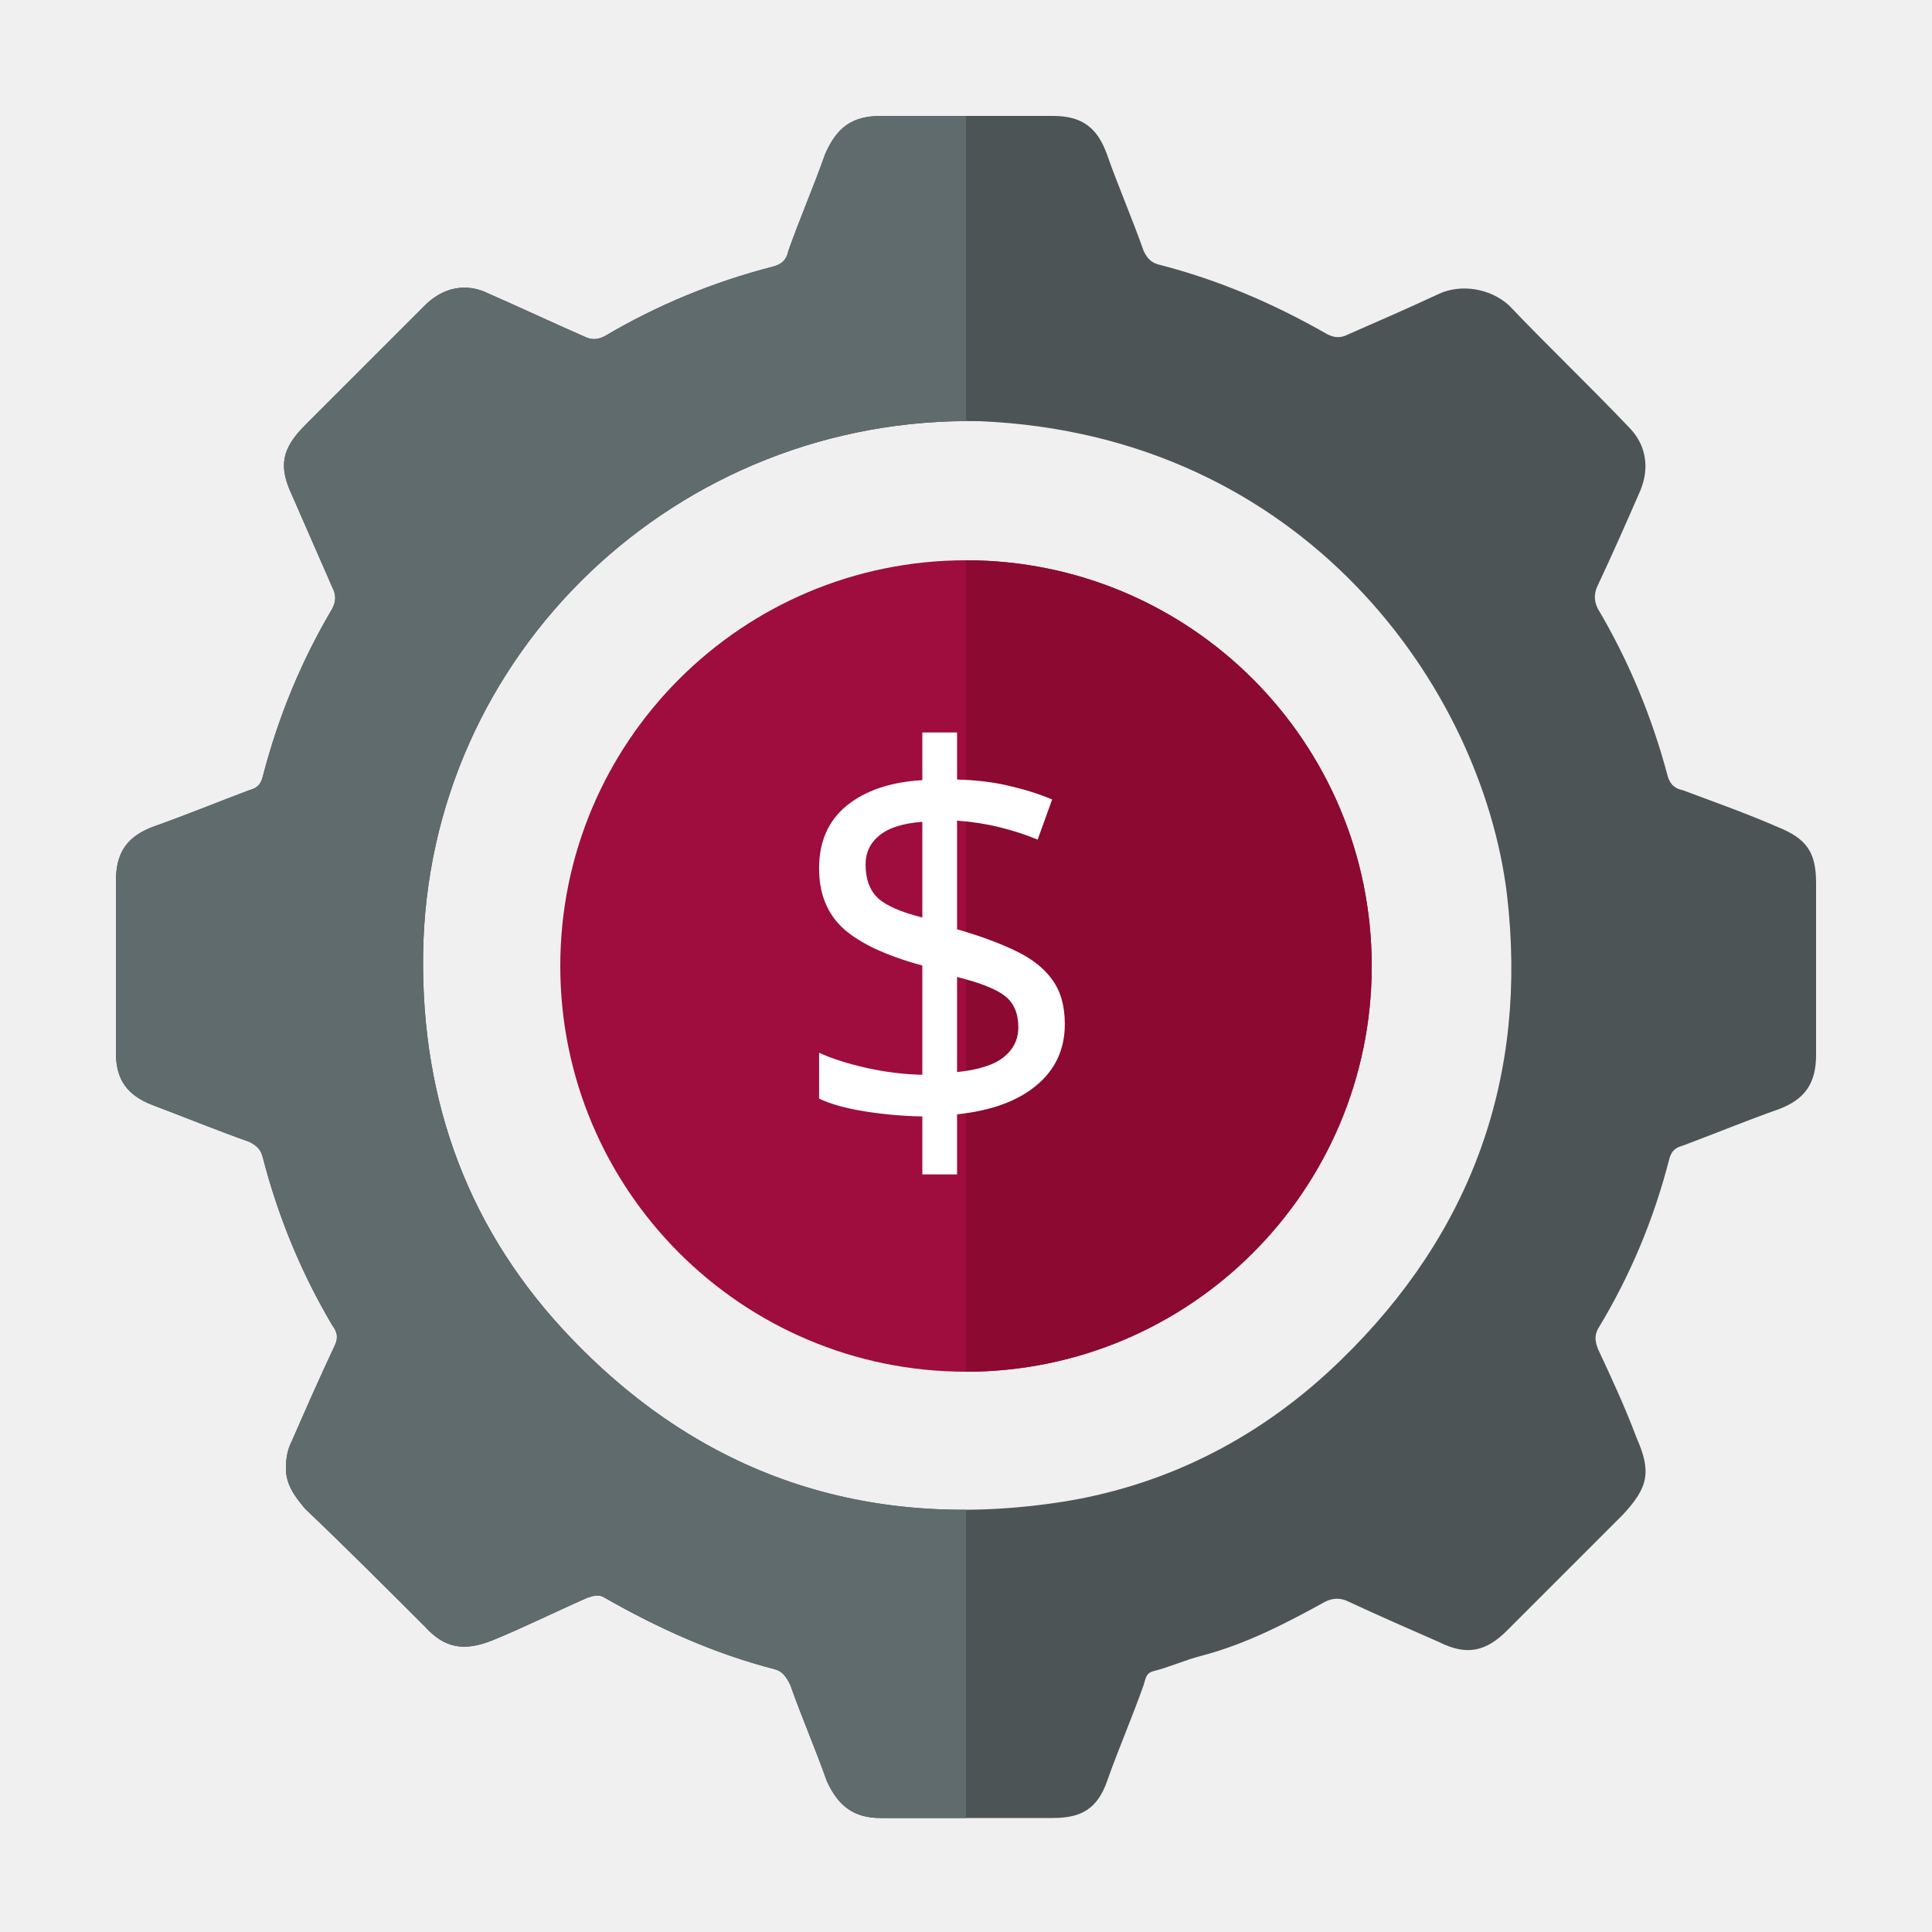
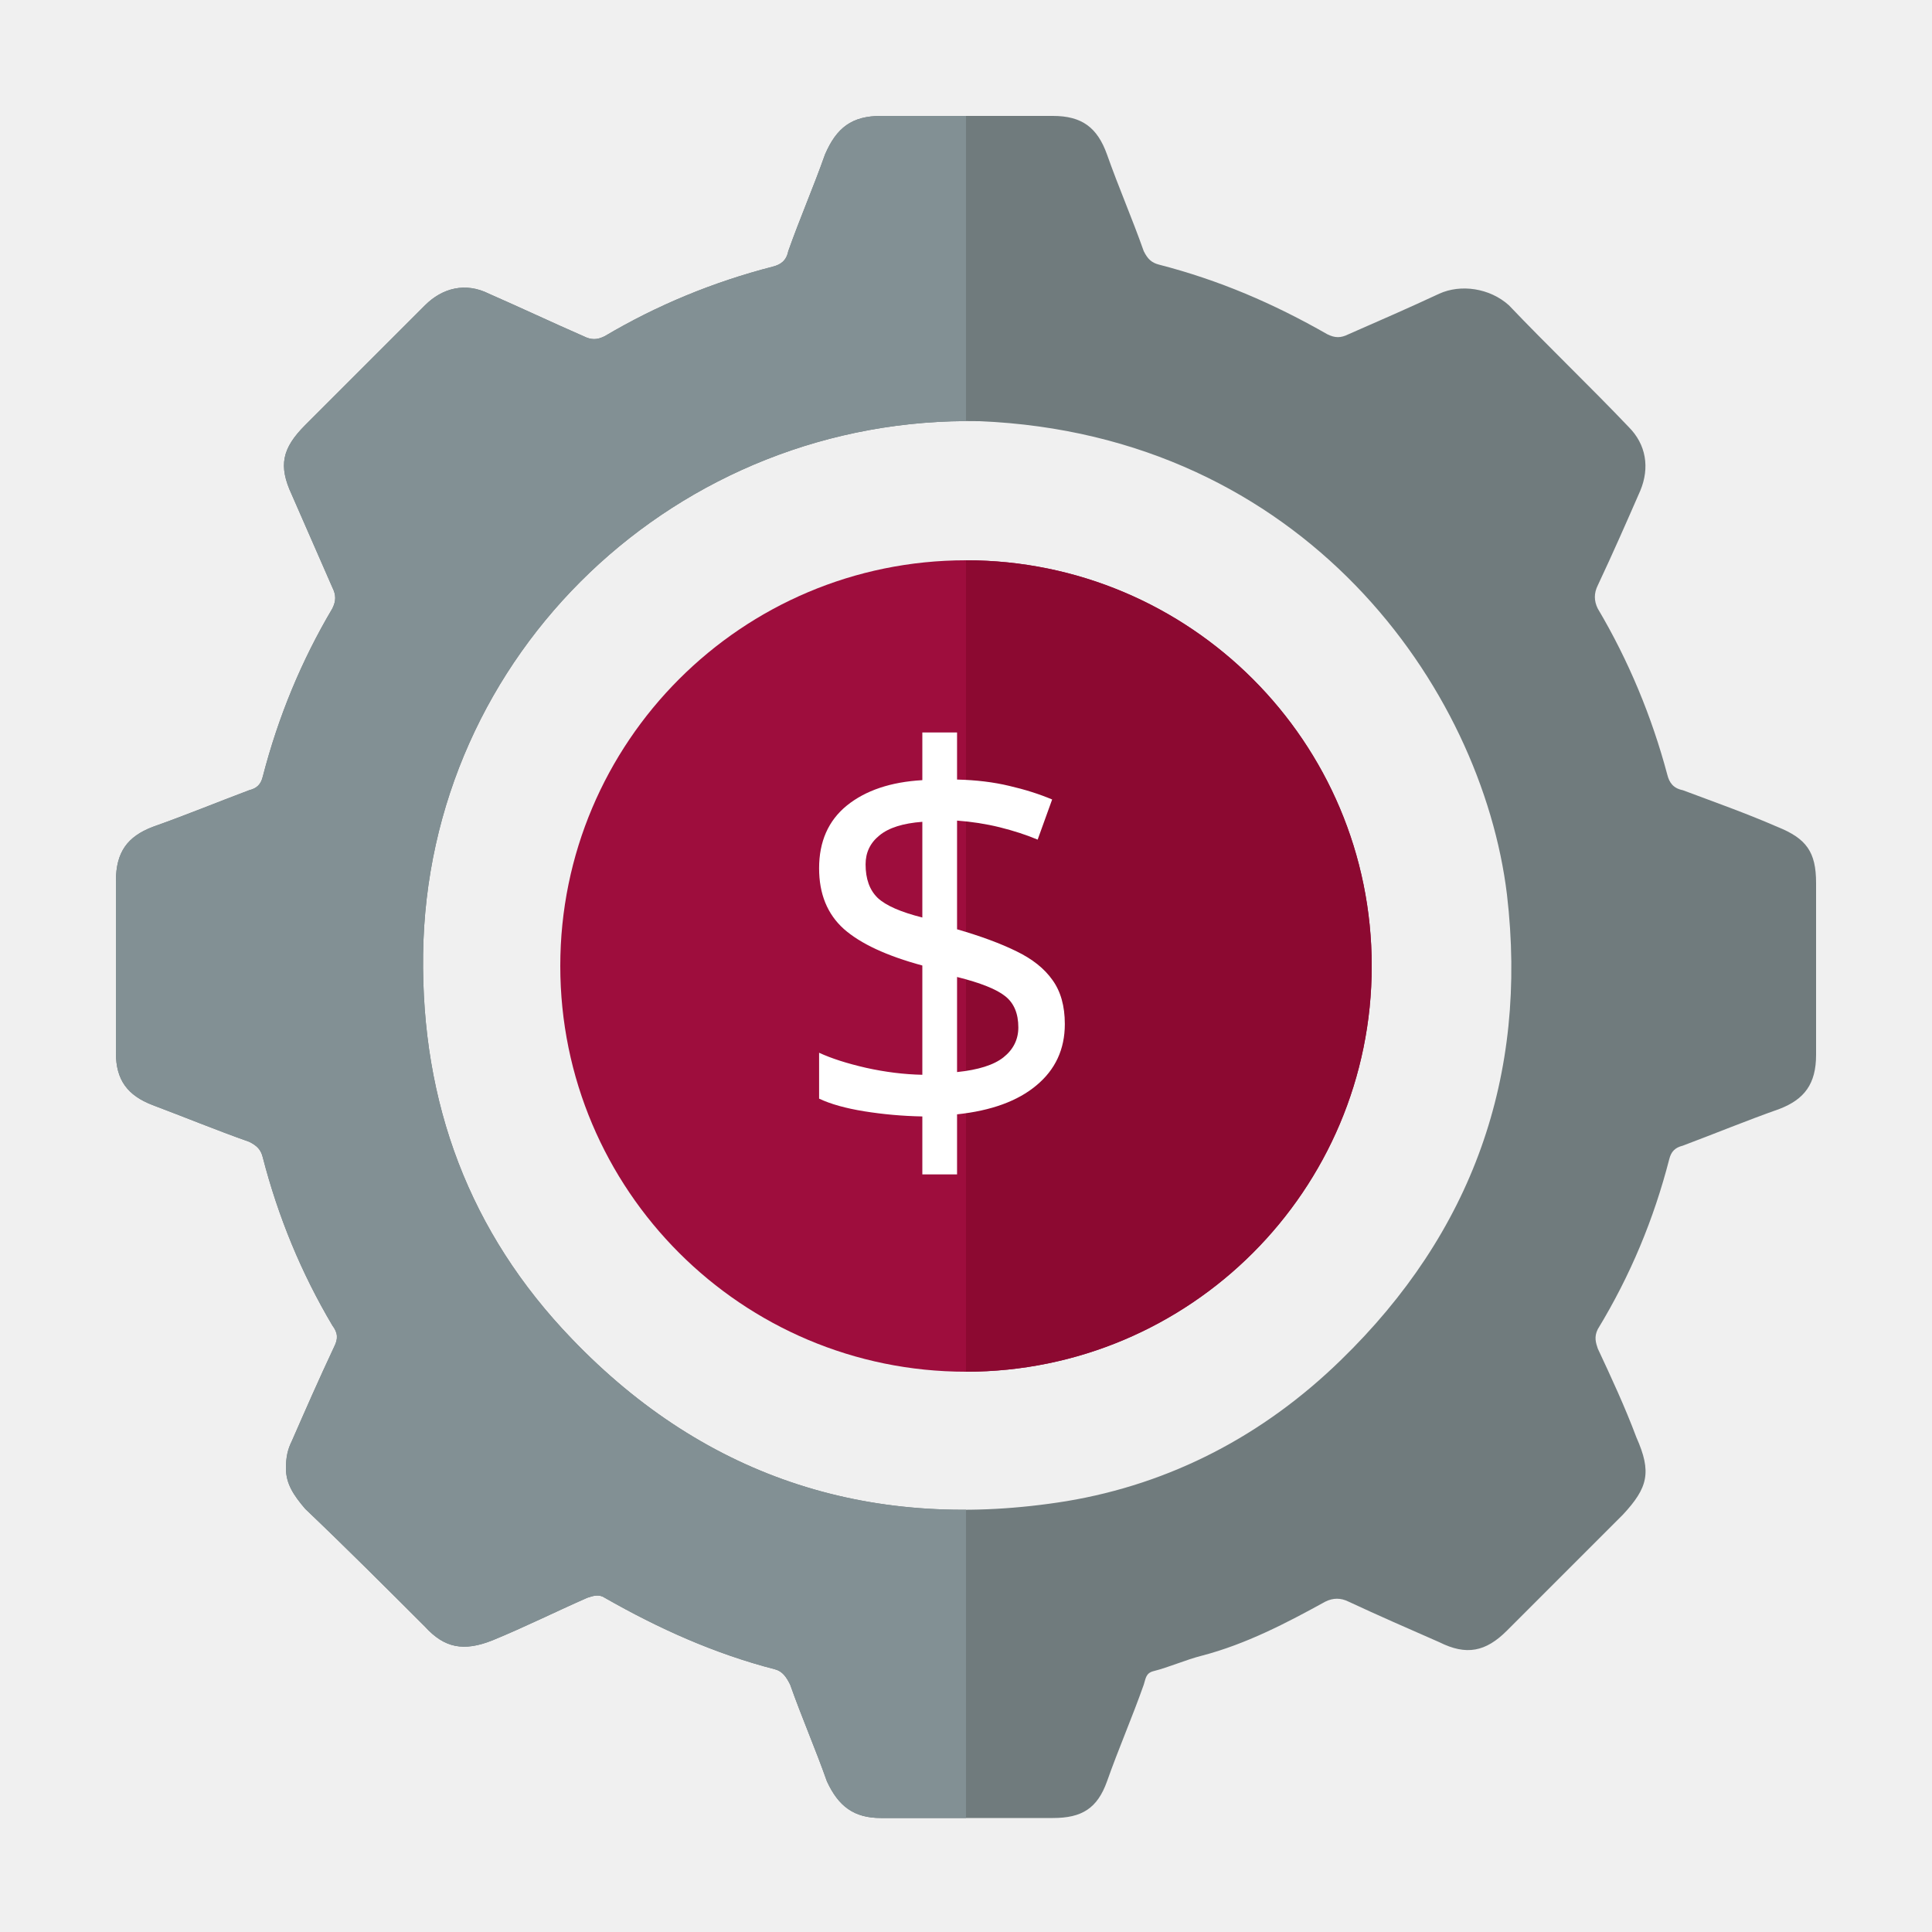
<svg xmlns="http://www.w3.org/2000/svg" xmlns:xlink="http://www.w3.org/1999/xlink" version="1.1" id="Capa_1" x="0px" y="0px" viewBox="0 0 100 100" style="enable-background:new 0 0 100 100;" xml:space="preserve">
  <style type="text/css">
- 	.st0{display:none;fill:#5F6B6D;}
- 	.st1{display:none;}
- 	.st2{display:inline;fill:#4D5456;}
- 	.st3{fill:#9E0D3D;}
- 	.st4{fill:#8C0931;}
- 	.st5{fill:#FFFFFF;}
- 	.st6{font-family:'Arial-Black';}
- 	.st7{font-size:28px;}
- 	.st8{fill:#4D5456;}
- 	.st9{fill:#FEFEFE;}
- 	.st10{clip-path:url(#SVGID_00000136380744930187734810000010805935620566457771_);fill:#5F6B6D;}
+ 	.st0{fill:#9E0D3D;}
+ 	.st1{fill:#8C0931;}
+ 	.st2{fill:#FFFFFF;}
+ 	.st3{font-family:'Arial-Black';}
+ 	.st4{font-size:28px;}
+ 	.st5{fill:#4D5456;}
+ 	.st6{fill:#FEFEFE;}
+ 	.st7{fill:#707B7D;}
+ 	.st8{clip-path:url(#SVGID_00000038371528172300175880000017092873725881610914_);fill:#829094;}
</style>
-   <path class="st0" d="M96,56V44l-12-2c-0.8-3.5-2.2-6.9-4-10l8-10L78,12l-10,8c-3.1-1.8-6.5-3.2-10-4L56,4H44l-2,12  c-3.5,0.8-6.9,2.2-10,4l-10-8L12,22l8,10c-1.8,3.1-3.2,6.5-4,10L4,44v12l12,2c0.8,3.5,2.2,6.9,4,10l-8,10l10,10l10-8  c3.1,1.8,6.5,3.2,10,4l2,12h12l2-12c3.5-0.8,6.9-2.2,10-4l10,8l10-10l-8-10c1.8-3.1,3.2-6.5,4-10L96,56z M50,78  c-15.5,0-28-12.5-28-28s12.5-28,28-28s28,12.5,28,28S65.5,78,50,78z" />
-   <g class="st1">
-     <path class="st2" d="M96,56V44l-12-2c-0.8-3.5-2.2-6.9-4-10l8-10L78,12l-10,8c-3.1-1.8-6.5-3.2-10-4L56,4h-6v18   c15.5,0,28,12.5,28,28S65.5,78,50,78v18h6l2-12c3.5-0.8,6.9-2.2,10-4l10,8l10-10l-8-10c1.8-3.1,3.2-6.5,4-10L96,56z" />
+   <circle class="st0" cx="50" cy="50" r="21" />
+   <path class="st1" d="M50,29c11.6,0,21,9.4,21,21s-9.4,21-21,21V29z" />
+   <text transform="matrix(1 0 0 1 40.6621 59.1621)" class="st2 st3 st4">$</text>
+   <g>
+     <path class="st5" d="M148.6-28.3c0-0.4,0.1-0.7,0.2-1c0.5-1.1,1-2.3,1.5-3.4c0.1-0.3,0.1-0.5,0-0.8c-1.1-1.9-1.9-3.9-2.5-6.1   c-0.1-0.3-0.2-0.4-0.5-0.5c-1.2-0.4-2.4-0.9-3.5-1.4c-0.9-0.4-1.3-0.9-1.3-1.9c0-2.1,0-4.2,0-6.2c0-1,0.4-1.6,1.3-2   c1.2-0.5,2.3-0.9,3.5-1.4c0.3-0.1,0.4-0.2,0.5-0.5c0.6-2.1,1.4-4.2,2.5-6.1c0.2-0.3,0.1-0.5,0-0.7c-0.5-1.1-1-2.2-1.5-3.3   c-0.5-1-0.3-1.7,0.5-2.5c1.4-1.4,2.9-2.9,4.3-4.3c0.6-0.6,1.5-0.8,2.3-0.4c1.2,0.5,2.3,1,3.4,1.5c0.3,0.1,0.5,0.1,0.7,0   c1.9-1.1,3.9-1.9,6.1-2.5c0.3-0.1,0.5-0.2,0.6-0.5c0.4-1.2,0.9-2.3,1.3-3.5c0.4-1,0.9-1.3,2-1.3c2.1,0,4.1,0,6.2,0   c1,0,1.6,0.4,2,1.4c0.4,1.2,0.9,2.3,1.3,3.5c0.1,0.3,0.3,0.4,0.6,0.5c2.1,0.6,4.1,1.4,6.1,2.5c0.3,0.2,0.5,0.1,0.8,0   c1.1-0.5,2.2-0.9,3.3-1.5c0.8-0.4,1.8-0.2,2.5,0.4c1.4,1.5,2.9,2.9,4.4,4.4c0.6,0.6,0.8,1.5,0.4,2.3c-0.5,1.1-1,2.3-1.5,3.4   c-0.1,0.3-0.1,0.5,0,0.8c1.1,1.9,1.9,3.9,2.5,6c0.1,0.3,0.2,0.5,0.5,0.6c1.1,0.4,2.3,0.9,3.4,1.3c1,0.4,1.4,0.9,1.4,2   c0,2.1,0,4.1,0,6.2c0,1-0.4,1.6-1.4,2c-1.2,0.5-2.3,0.9-3.5,1.3c-0.3,0.1-0.4,0.2-0.5,0.5c-0.6,2.2-1.4,4.2-2.6,6.2   c-0.2,0.3-0.1,0.5,0,0.7c0.5,1.1,1,2.1,1.4,3.2c0.5,1.2,0.4,1.8-0.5,2.8c-1.4,1.4-2.8,2.8-4.2,4.2c-0.8,0.8-1.4,0.9-2.4,0.4   c-1.1-0.5-2.2-1-3.3-1.5c-0.3-0.1-0.5-0.1-0.8,0c-1.4,0.8-2.9,1.5-4.4,1.9c-0.6,0.2-1.2,0.4-1.8,0.6c-0.3,0.1-0.3,0.3-0.4,0.5   c-0.4,1.2-0.9,2.3-1.3,3.5c-0.4,0.9-0.9,1.3-2,1.3c-2.1,0-4.2,0-6.2,0c-1,0-1.6-0.4-1.9-1.3c-0.4-1.2-0.9-2.3-1.3-3.5   c-0.1-0.3-0.3-0.5-0.6-0.6c-2.2-0.6-4.2-1.4-6.2-2.6c-0.2-0.1-0.4-0.1-0.6,0c-1.1,0.5-2.3,1-3.4,1.5c-1,0.4-1.7,0.3-2.4-0.5   c-1.4-1.4-2.9-2.9-4.3-4.3C148.9-27.3,148.6-27.7,148.6-28.3z M173.7-66.1c-10.9-0.2-19.9,8.4-20.1,19.2   c-0.1,5.4,1.7,10.1,5.4,13.9c4.9,5.1,11,7,17.8,5.9c3.8-0.6,7.1-2.4,9.9-5.1c4.8-4.6,6.8-10.3,6-16.8   C191.9-56.5,185.4-65.6,173.7-66.1z" />
+     <path class="st1" d="M173.2-30.5c-9.1-0.1-16-7.2-15.9-16.4c0.1-8.6,7.4-15.7,16.2-15.5c8.9,0.2,15.8,7.5,15.6,16.4   C189-37.5,181.7-30.4,173.2-30.5z M172.4-37.9c0,0.3,0,0.6,0,0.9c0,0.2,0,0.3,0.3,0.3c1,0.2,1.2,0,1.2-1c0-0.2,0-0.5,0-0.7   c-0.1-0.5,0.1-0.8,0.7-0.9c0.4,0,0.7-0.2,1.1-0.4c2.3-1.3,2.8-4.2,1.1-6.1c-0.7-0.8-1.6-1.2-2.6-1.6c-0.9-0.4-1.7-0.7-2.4-1.3   c-1.1-1-0.7-2.7,0.6-3.2c1.1-0.4,2.2-0.2,3.3,0.1c0.4,0.1,0.7,0.5,1,0.3c0.3-0.2,0.3-0.7,0.5-1.1c0.1-0.3,0-0.4-0.2-0.5   c-0.7-0.3-1.4-0.6-2.2-0.6c-0.5,0-0.6-0.2-0.6-0.6c0-0.5,0-0.9,0-1.4c0-0.2,0-0.3-0.3-0.4c-1.1-0.2-1.2-0.1-1.2,1c0,0,0,0.1,0,0.1   c0,0.4,0.1,0.8,0,1.1c-0.2,0.4-0.7,0.2-1,0.4c-0.1,0-0.2,0.1-0.3,0.1c-2.3,1-3,4-1.4,5.8c0.7,0.7,1.5,1.2,2.4,1.5   c0.8,0.3,1.6,0.6,2.3,1.2c0.8,0.6,1.2,1.4,1,2.4c-0.2,1-0.9,1.5-1.8,1.7c-1.2,0.3-2.3,0.1-3.4-0.3c-0.3-0.1-0.7-0.6-1-0.4   c-0.3,0.2-0.3,0.7-0.5,1.1c-0.2,0.3,0,0.5,0.3,0.6c0.7,0.4,1.4,0.6,2.2,0.7C172.4-39,172.4-39,172.4-37.9z" />
+     <path class="st6" d="M172.4-37.9c0-1.1,0-1.1-1-1.3c-0.8-0.1-1.5-0.3-2.2-0.7c-0.3-0.1-0.4-0.3-0.3-0.6c0.2-0.4,0.1-0.9,0.5-1.1   c0.3-0.2,0.7,0.3,1,0.4c1.1,0.4,2.2,0.6,3.4,0.3c0.9-0.2,1.6-0.8,1.8-1.7c0.2-1-0.2-1.8-1-2.4c-0.7-0.5-1.5-0.8-2.3-1.2   c-0.9-0.4-1.7-0.8-2.4-1.5c-1.7-1.8-0.9-4.7,1.4-5.8c0.1,0,0.2-0.1,0.3-0.1c0.3-0.2,0.9-0.1,1-0.4c0.1-0.3,0-0.8,0-1.1   c0,0,0-0.1,0-0.1c0-1.1,0.2-1.2,1.2-1c0.2,0,0.3,0.2,0.3,0.4c0,0.5,0,0.9,0,1.4c0,0.5,0.1,0.6,0.6,0.6c0.8,0,1.5,0.3,2.2,0.6   c0.3,0.1,0.3,0.3,0.2,0.5c-0.2,0.4-0.2,0.9-0.5,1.1c-0.3,0.2-0.7-0.2-1-0.3c-1.1-0.3-2.2-0.5-3.3-0.1c-1.4,0.5-1.7,2.2-0.6,3.2   c0.7,0.7,1.6,1,2.4,1.3c0.9,0.4,1.9,0.9,2.6,1.6c1.7,1.9,1.2,4.9-1.1,6.1c-0.3,0.2-0.7,0.4-1.1,0.4c-0.6,0.1-0.7,0.4-0.7,0.9   c0,0.2,0,0.5,0,0.7c0,1-0.2,1.2-1.2,1c-0.2,0-0.3-0.1-0.3-0.3C172.4-37.3,172.4-37.6,172.4-37.9z" />
  </g>
-   <circle class="st3" cx="50" cy="50" r="21" />
-   <path class="st4" d="M50,29c11.6,0,21,9.4,21,21s-9.4,21-21,21V29z" />
-   <text transform="matrix(1 0 0 1 40.6621 59.1621)" class="st5 st6 st7">$</text>
-   <g>
-     <path class="st8" d="M148.6-28.3c0-0.4,0.1-0.7,0.2-1c0.5-1.1,1-2.3,1.5-3.4c0.1-0.3,0.1-0.5,0-0.8c-1.1-1.9-1.9-3.9-2.5-6.1   c-0.1-0.3-0.2-0.4-0.5-0.5c-1.2-0.4-2.4-0.9-3.5-1.4c-0.9-0.4-1.3-0.9-1.3-1.9c0-2.1,0-4.2,0-6.2c0-1,0.4-1.6,1.3-2   c1.2-0.5,2.3-0.9,3.5-1.4c0.3-0.1,0.4-0.2,0.5-0.5c0.6-2.1,1.4-4.2,2.5-6.1c0.2-0.3,0.1-0.5,0-0.7c-0.5-1.1-1-2.2-1.5-3.3   c-0.5-1-0.3-1.7,0.5-2.5c1.4-1.4,2.9-2.9,4.3-4.3c0.6-0.6,1.5-0.8,2.3-0.4c1.2,0.5,2.3,1,3.4,1.5c0.3,0.1,0.5,0.1,0.7,0   c1.9-1.1,3.9-1.9,6.1-2.5c0.3-0.1,0.5-0.2,0.6-0.5c0.4-1.2,0.9-2.3,1.3-3.5c0.4-1,0.9-1.3,2-1.3c2.1,0,4.1,0,6.2,0   c1,0,1.6,0.4,2,1.4c0.4,1.2,0.9,2.3,1.3,3.5c0.1,0.3,0.3,0.4,0.6,0.5c2.1,0.6,4.1,1.4,6.1,2.5c0.3,0.2,0.5,0.1,0.8,0   c1.1-0.5,2.2-0.9,3.3-1.5c0.8-0.4,1.8-0.2,2.5,0.4c1.4,1.5,2.9,2.9,4.4,4.4c0.6,0.6,0.8,1.5,0.4,2.3c-0.5,1.1-1,2.3-1.5,3.4   c-0.1,0.3-0.1,0.5,0,0.8c1.1,1.9,1.9,3.9,2.5,6c0.1,0.3,0.2,0.5,0.5,0.6c1.1,0.4,2.3,0.9,3.4,1.3c1,0.4,1.4,0.9,1.4,2   c0,2.1,0,4.1,0,6.2c0,1-0.4,1.6-1.4,2c-1.2,0.5-2.3,0.9-3.5,1.3c-0.3,0.1-0.4,0.2-0.5,0.5c-0.6,2.2-1.4,4.2-2.6,6.2   c-0.2,0.3-0.1,0.5,0,0.7c0.5,1.1,1,2.1,1.4,3.2c0.5,1.2,0.4,1.8-0.5,2.8c-1.4,1.4-2.8,2.8-4.2,4.2c-0.8,0.8-1.4,0.9-2.4,0.4   c-1.1-0.5-2.2-1-3.3-1.5c-0.3-0.1-0.5-0.1-0.8,0c-1.4,0.8-2.9,1.5-4.4,1.9c-0.6,0.2-1.2,0.4-1.8,0.6c-0.3,0.1-0.3,0.3-0.4,0.5   c-0.4,1.2-0.9,2.3-1.3,3.5c-0.4,0.9-0.9,1.3-2,1.3c-2.1,0-4.2,0-6.2,0c-1,0-1.6-0.4-1.9-1.3c-0.4-1.2-0.9-2.3-1.3-3.5   c-0.1-0.3-0.3-0.5-0.6-0.6c-2.2-0.6-4.2-1.4-6.2-2.6c-0.2-0.1-0.4-0.1-0.6,0c-1.1,0.5-2.3,1-3.4,1.5c-1,0.4-1.7,0.3-2.4-0.5   c-1.4-1.4-2.9-2.9-4.3-4.3C148.9-27.3,148.6-27.7,148.6-28.3z M173.7-66.1c-10.9-0.2-19.9,8.4-20.1,19.2   c-0.1,5.4,1.7,10.1,5.4,13.9c4.9,5.1,11,7,17.8,5.9c3.8-0.6,7.1-2.4,9.9-5.1c4.8-4.6,6.8-10.3,6-16.8   C191.9-56.5,185.4-65.6,173.7-66.1z" />
-     <path class="st4" d="M173.2-30.5c-9.1-0.1-16-7.2-15.9-16.4c0.1-8.6,7.4-15.7,16.2-15.5c8.9,0.2,15.8,7.5,15.6,16.4   C189-37.5,181.7-30.4,173.2-30.5z M172.4-37.9c0,0.3,0,0.6,0,0.9c0,0.2,0,0.3,0.3,0.3c1,0.2,1.2,0,1.2-1c0-0.2,0-0.5,0-0.7   c-0.1-0.5,0.1-0.8,0.7-0.9c0.4,0,0.7-0.2,1.1-0.4c2.3-1.3,2.8-4.2,1.1-6.1c-0.7-0.8-1.6-1.2-2.6-1.6c-0.9-0.4-1.7-0.7-2.4-1.3   c-1.1-1-0.7-2.7,0.6-3.2c1.1-0.4,2.2-0.2,3.3,0.1c0.4,0.1,0.7,0.5,1,0.3c0.3-0.2,0.3-0.7,0.5-1.1c0.1-0.3,0-0.4-0.2-0.5   c-0.7-0.3-1.4-0.6-2.2-0.6c-0.5,0-0.6-0.2-0.6-0.6c0-0.5,0-0.9,0-1.4c0-0.2,0-0.3-0.3-0.4c-1.1-0.2-1.2-0.1-1.2,1c0,0,0,0.1,0,0.1   c0,0.4,0.1,0.8,0,1.1c-0.2,0.4-0.7,0.2-1,0.4c-0.1,0-0.2,0.1-0.3,0.1c-2.3,1-3,4-1.4,5.8c0.7,0.7,1.5,1.2,2.4,1.5   c0.8,0.3,1.6,0.6,2.3,1.2c0.8,0.6,1.2,1.4,1,2.4c-0.2,1-0.9,1.5-1.8,1.7c-1.2,0.3-2.3,0.1-3.4-0.3c-0.3-0.1-0.7-0.6-1-0.4   c-0.3,0.2-0.3,0.7-0.5,1.1c-0.2,0.3,0,0.5,0.3,0.6c0.7,0.4,1.4,0.6,2.2,0.7C172.4-39,172.4-39,172.4-37.9z" />
-     <path class="st9" d="M172.4-37.9c0-1.1,0-1.1-1-1.3c-0.8-0.1-1.5-0.3-2.2-0.7c-0.3-0.1-0.4-0.3-0.3-0.6c0.2-0.4,0.1-0.9,0.5-1.1   c0.3-0.2,0.7,0.3,1,0.4c1.1,0.4,2.2,0.6,3.4,0.3c0.9-0.2,1.6-0.8,1.8-1.7c0.2-1-0.2-1.8-1-2.4c-0.7-0.5-1.5-0.8-2.3-1.2   c-0.9-0.4-1.7-0.8-2.4-1.5c-1.7-1.8-0.9-4.7,1.4-5.8c0.1,0,0.2-0.1,0.3-0.1c0.3-0.2,0.9-0.1,1-0.4c0.1-0.3,0-0.8,0-1.1   c0,0,0-0.1,0-0.1c0-1.1,0.2-1.2,1.2-1c0.2,0,0.3,0.2,0.3,0.4c0,0.5,0,0.9,0,1.4c0,0.5,0.1,0.6,0.6,0.6c0.8,0,1.5,0.3,2.2,0.6   c0.3,0.1,0.3,0.3,0.2,0.5c-0.2,0.4-0.2,0.9-0.5,1.1c-0.3,0.2-0.7-0.2-1-0.3c-1.1-0.3-2.2-0.5-3.3-0.1c-1.4,0.5-1.7,2.2-0.6,3.2   c0.7,0.7,1.6,1,2.4,1.3c0.9,0.4,1.9,0.9,2.6,1.6c1.7,1.9,1.2,4.9-1.1,6.1c-0.3,0.2-0.7,0.4-1.1,0.4c-0.6,0.1-0.7,0.4-0.7,0.9   c0,0.2,0,0.5,0,0.7c0,1-0.2,1.2-1.2,1c-0.2,0-0.3-0.1-0.3-0.3C172.4-37.3,172.4-37.6,172.4-37.9z" />
-   </g>
-   <path class="st8" d="M14.8,76c0-0.6,0.1-1,0.3-1.4c0.7-1.6,1.4-3.2,2.2-4.9c0.2-0.4,0.2-0.7-0.1-1.1c-1.6-2.7-2.8-5.6-3.6-8.7  c-0.1-0.4-0.3-0.6-0.7-0.8c-1.7-0.6-3.4-1.3-5-1.9C6.6,56.7,6,55.9,6,54.5c0-3,0-6,0-8.9c0-1.5,0.6-2.3,1.9-2.8  c1.7-0.6,3.4-1.3,5-1.9c0.4-0.1,0.6-0.3,0.7-0.7c0.8-3.1,2-6,3.6-8.7c0.2-0.4,0.2-0.7,0-1.1c-0.7-1.6-1.4-3.2-2.1-4.8  c-0.7-1.5-0.5-2.4,0.7-3.6c2.1-2.1,4.1-4.1,6.2-6.2c0.9-0.9,2.1-1.2,3.3-0.6c1.6,0.7,3.3,1.5,4.9,2.2c0.4,0.2,0.7,0.2,1.1,0  c2.7-1.6,5.6-2.8,8.7-3.6c0.4-0.1,0.7-0.3,0.8-0.8c0.6-1.7,1.3-3.3,1.9-5C43.3,6.6,44.1,6,45.6,6c3,0,5.9,0,8.9,0  c1.5,0,2.3,0.6,2.8,2c0.6,1.7,1.3,3.3,1.9,5c0.2,0.4,0.4,0.6,0.8,0.7c3.1,0.8,5.9,2,8.7,3.6c0.4,0.2,0.7,0.2,1.1,0  c1.6-0.7,3.2-1.4,4.7-2.1c1.1-0.5,2.6-0.3,3.6,0.6c2,2.1,4.2,4.2,6.2,6.3c0.9,0.9,1.1,2.1,0.6,3.3c-0.7,1.6-1.4,3.2-2.2,4.9  c-0.2,0.4-0.2,0.8,0,1.2c1.6,2.7,2.8,5.6,3.6,8.6c0.1,0.4,0.3,0.7,0.8,0.8c1.6,0.6,3.3,1.2,4.9,1.9c1.5,0.6,2,1.3,2,2.9  c0,3,0,5.9,0,8.9c0,1.5-0.6,2.3-1.9,2.8c-1.7,0.6-3.4,1.3-5,1.9c-0.4,0.1-0.6,0.3-0.7,0.7c-0.8,3.1-2,6-3.7,8.8  c-0.2,0.4-0.1,0.7,0,1c0.7,1.5,1.4,3,2,4.6c0.8,1.8,0.6,2.6-0.7,4c-2,2-4,4-6,6c-1.1,1.1-2.1,1.3-3.5,0.6c-1.6-0.7-3.2-1.4-4.7-2.1  c-0.4-0.2-0.8-0.2-1.2,0c-2,1.1-4.1,2.2-6.4,2.8c-0.8,0.2-1.7,0.6-2.5,0.8c-0.4,0.1-0.4,0.4-0.5,0.7c-0.6,1.7-1.3,3.3-1.9,5  c-0.5,1.4-1.3,1.9-2.8,1.9c-3,0-6,0-8.9,0c-1.4,0-2.2-0.6-2.8-1.9c-0.6-1.7-1.3-3.3-1.9-5c-0.2-0.4-0.4-0.7-0.8-0.8  c-3.1-0.8-6-2.1-8.8-3.7c-0.3-0.2-0.6-0.1-0.9,0c-1.6,0.7-3.2,1.5-4.9,2.2C24,85.5,23,85.3,22,84.2c-2-2-4.1-4.1-6.2-6.1  C15.2,77.4,14.8,76.8,14.8,76z M50.7,21.8c-15.6-0.3-28.6,12-28.8,27.6c-0.1,7.7,2.4,14.4,7.7,19.9c7,7.3,15.7,10,25.6,8.4  c5.4-0.9,10.2-3.4,14.2-7.3c6.8-6.6,9.7-14.7,8.6-24.1C76.7,35.6,67.5,22.5,50.7,21.8z" />
+   <path class="st7" d="M14.8,76c0-0.6,0.1-1,0.3-1.4c0.7-1.6,1.4-3.2,2.2-4.9c0.2-0.4,0.2-0.7-0.1-1.1c-1.6-2.7-2.8-5.6-3.6-8.7  c-0.1-0.4-0.3-0.6-0.7-0.8c-1.7-0.6-3.4-1.3-5-1.9C6.6,56.7,6,55.9,6,54.5c0-3,0-6,0-8.9c0-1.5,0.6-2.3,1.9-2.8  c1.7-0.6,3.4-1.3,5-1.9c0.4-0.1,0.6-0.3,0.7-0.7c0.8-3.1,2-6,3.6-8.7c0.2-0.4,0.2-0.7,0-1.1c-0.7-1.6-1.4-3.2-2.1-4.8  c-0.7-1.5-0.5-2.4,0.7-3.6c2.1-2.1,4.1-4.1,6.2-6.2c0.9-0.9,2.1-1.2,3.3-0.6c1.6,0.7,3.3,1.5,4.9,2.2c0.4,0.2,0.7,0.2,1.1,0  c2.7-1.6,5.6-2.8,8.7-3.6c0.4-0.1,0.7-0.3,0.8-0.8c0.6-1.7,1.3-3.3,1.9-5C43.3,6.6,44.1,6,45.6,6c3,0,5.9,0,8.9,0  c1.5,0,2.3,0.6,2.8,2c0.6,1.7,1.3,3.3,1.9,5c0.2,0.4,0.4,0.6,0.8,0.7c3.1,0.8,5.9,2,8.7,3.6c0.4,0.2,0.7,0.2,1.1,0  c1.6-0.7,3.2-1.4,4.7-2.1c1.1-0.5,2.6-0.3,3.6,0.6c2,2.1,4.2,4.2,6.2,6.3c0.9,0.9,1.1,2.1,0.6,3.3c-0.7,1.6-1.4,3.2-2.2,4.9  c-0.2,0.4-0.2,0.8,0,1.2c1.6,2.7,2.8,5.6,3.6,8.6c0.1,0.4,0.3,0.7,0.8,0.8c1.6,0.6,3.3,1.2,4.9,1.9c1.5,0.6,2,1.3,2,2.9  c0,3,0,5.9,0,8.9c0,1.5-0.6,2.3-1.9,2.8c-1.7,0.6-3.4,1.3-5,1.9c-0.4,0.1-0.6,0.3-0.7,0.7c-0.8,3.1-2,6-3.7,8.8  c-0.2,0.4-0.1,0.7,0,1c0.7,1.5,1.4,3,2,4.6c0.8,1.8,0.6,2.6-0.7,4c-2,2-4,4-6,6c-1.1,1.1-2.1,1.3-3.5,0.6c-1.6-0.7-3.2-1.4-4.7-2.1  c-0.4-0.2-0.8-0.2-1.2,0c-2,1.1-4.1,2.2-6.4,2.8c-0.8,0.2-1.7,0.6-2.5,0.8c-0.4,0.1-0.4,0.4-0.5,0.7c-0.6,1.7-1.3,3.3-1.9,5  c-0.5,1.4-1.3,1.9-2.8,1.9c-3,0-6,0-8.9,0c-1.4,0-2.2-0.6-2.8-1.9c-0.6-1.7-1.3-3.3-1.9-5c-0.2-0.4-0.4-0.7-0.8-0.8  c-3.1-0.8-6-2.1-8.8-3.7c-0.3-0.2-0.6-0.1-0.9,0c-1.6,0.7-3.2,1.5-4.9,2.2C24,85.5,23,85.3,22,84.2c-2-2-4.1-4.1-6.2-6.1  C15.2,77.4,14.8,76.8,14.8,76z M50.7,21.8c-15.6-0.3-28.6,12-28.8,27.6c-0.1,7.7,2.4,14.4,7.7,19.9c7,7.3,15.7,10,25.6,8.4  c5.4-0.9,10.2-3.4,14.2-7.3c6.8-6.6,9.7-14.7,8.6-24.1C76.7,35.6,67.5,22.5,50.7,21.8z" />
  <g>
    <defs>
      <rect id="SVGID_1_" x="-15.7" y="-9.5" width="65.7" height="117" />
    </defs>
-     <clipPath id="SVGID_00000055667301071614533630000016148228936438164104_">
+     <clipPath id="SVGID_00000137847125081537976730000003641974198716751523_">
      <use xlink:href="#SVGID_1_" style="overflow:visible;" />
    </clipPath>
-     <path style="clip-path:url(#SVGID_00000055667301071614533630000016148228936438164104_);fill:#5F6B6D;" d="M14.8,76   c0-0.6,0.1-1,0.3-1.4c0.7-1.6,1.4-3.2,2.2-4.9c0.2-0.4,0.2-0.7-0.1-1.1c-1.6-2.7-2.8-5.6-3.6-8.7c-0.1-0.4-0.3-0.6-0.7-0.8   c-1.7-0.6-3.4-1.3-5-1.9C6.6,56.7,6,55.9,6,54.5c0-3,0-6,0-8.9c0-1.5,0.6-2.3,1.9-2.8c1.7-0.6,3.4-1.3,5-1.9   c0.4-0.1,0.6-0.3,0.7-0.7c0.8-3.1,2-6,3.6-8.7c0.2-0.4,0.2-0.7,0-1.1c-0.7-1.6-1.4-3.2-2.1-4.8c-0.7-1.5-0.5-2.4,0.7-3.6   c2.1-2.1,4.1-4.1,6.2-6.2c0.9-0.9,2.1-1.2,3.3-0.6c1.6,0.7,3.3,1.5,4.9,2.2c0.4,0.2,0.7,0.2,1.1,0c2.7-1.6,5.6-2.8,8.7-3.6   c0.4-0.1,0.7-0.3,0.8-0.8c0.6-1.7,1.3-3.3,1.9-5C43.3,6.6,44.1,6,45.6,6c3,0,5.9,0,8.9,0c1.5,0,2.3,0.6,2.8,2   c0.6,1.7,1.3,3.3,1.9,5c0.2,0.4,0.4,0.6,0.8,0.7c3.1,0.8,5.9,2,8.7,3.6c0.4,0.2,0.7,0.2,1.1,0c1.6-0.7,3.2-1.4,4.7-2.1   c1.1-0.5,2.6-0.3,3.6,0.6c2,2.1,4.2,4.2,6.2,6.3c0.9,0.9,1.1,2.1,0.6,3.3c-0.7,1.6-1.4,3.2-2.2,4.9c-0.2,0.4-0.2,0.8,0,1.2   c1.6,2.7,2.8,5.6,3.6,8.6c0.1,0.4,0.3,0.7,0.8,0.8c1.6,0.6,3.3,1.2,4.9,1.9c1.5,0.6,2,1.3,2,2.9c0,3,0,5.9,0,8.9   c0,1.5-0.6,2.3-1.9,2.8c-1.7,0.6-3.4,1.3-5,1.9c-0.4,0.1-0.6,0.3-0.7,0.7c-0.8,3.1-2,6-3.7,8.8c-0.2,0.4-0.1,0.7,0,1   c0.7,1.5,1.4,3,2,4.6c0.8,1.8,0.6,2.6-0.7,4c-2,2-4,4-6,6c-1.1,1.1-2.1,1.3-3.5,0.6c-1.6-0.7-3.2-1.4-4.7-2.1   c-0.4-0.2-0.8-0.2-1.2,0c-2,1.1-4.1,2.2-6.4,2.8c-0.8,0.2-1.7,0.6-2.5,0.8c-0.4,0.1-0.4,0.4-0.5,0.7c-0.6,1.7-1.3,3.3-1.9,5   c-0.5,1.4-1.3,1.9-2.8,1.9c-3,0-6,0-8.9,0c-1.4,0-2.2-0.6-2.8-1.9c-0.6-1.7-1.3-3.3-1.9-5c-0.2-0.4-0.4-0.7-0.8-0.8   c-3.1-0.8-6-2.1-8.8-3.7c-0.3-0.2-0.6-0.1-0.9,0c-1.6,0.7-3.2,1.5-4.9,2.2C24,85.5,23,85.3,22,84.2c-2-2-4.1-4.1-6.2-6.1   C15.2,77.4,14.8,76.8,14.8,76z M50.7,21.8c-15.6-0.3-28.6,12-28.8,27.6c-0.1,7.7,2.4,14.4,7.7,19.9c7,7.3,15.7,10,25.6,8.4   c5.4-0.9,10.2-3.4,14.2-7.3c6.8-6.6,9.7-14.7,8.6-24.1C76.7,35.6,67.5,22.5,50.7,21.8z" />
+     <path style="clip-path:url(#SVGID_00000137847125081537976730000003641974198716751523_);fill:#829094;" d="M14.8,76   c0-0.6,0.1-1,0.3-1.4c0.7-1.6,1.4-3.2,2.2-4.9c0.2-0.4,0.2-0.7-0.1-1.1c-1.6-2.7-2.8-5.6-3.6-8.7c-0.1-0.4-0.3-0.6-0.7-0.8   c-1.7-0.6-3.4-1.3-5-1.9C6.6,56.7,6,55.9,6,54.5c0-3,0-6,0-8.9c0-1.5,0.6-2.3,1.9-2.8c1.7-0.6,3.4-1.3,5-1.9   c0.4-0.1,0.6-0.3,0.7-0.7c0.8-3.1,2-6,3.6-8.7c0.2-0.4,0.2-0.7,0-1.1c-0.7-1.6-1.4-3.2-2.1-4.8c-0.7-1.5-0.5-2.4,0.7-3.6   c2.1-2.1,4.1-4.1,6.2-6.2c0.9-0.9,2.1-1.2,3.3-0.6c1.6,0.7,3.3,1.5,4.9,2.2c0.4,0.2,0.7,0.2,1.1,0c2.7-1.6,5.6-2.8,8.7-3.6   c0.4-0.1,0.7-0.3,0.8-0.8c0.6-1.7,1.3-3.3,1.9-5C43.3,6.6,44.1,6,45.6,6c3,0,5.9,0,8.9,0c1.5,0,2.3,0.6,2.8,2   c0.6,1.7,1.3,3.3,1.9,5c0.2,0.4,0.4,0.6,0.8,0.7c3.1,0.8,5.9,2,8.7,3.6c0.4,0.2,0.7,0.2,1.1,0c1.6-0.7,3.2-1.4,4.7-2.1   c1.1-0.5,2.6-0.3,3.6,0.6c2,2.1,4.2,4.2,6.2,6.3c0.9,0.9,1.1,2.1,0.6,3.3c-0.7,1.6-1.4,3.2-2.2,4.9c-0.2,0.4-0.2,0.8,0,1.2   c1.6,2.7,2.8,5.6,3.6,8.6c0.1,0.4,0.3,0.7,0.8,0.8c1.6,0.6,3.3,1.2,4.9,1.9c1.5,0.6,2,1.3,2,2.9c0,3,0,5.9,0,8.9   c0,1.5-0.6,2.3-1.9,2.8c-1.7,0.6-3.4,1.3-5,1.9c-0.4,0.1-0.6,0.3-0.7,0.7c-0.8,3.1-2,6-3.7,8.8c-0.2,0.4-0.1,0.7,0,1   c0.7,1.5,1.4,3,2,4.6c0.8,1.8,0.6,2.6-0.7,4c-2,2-4,4-6,6c-1.1,1.1-2.1,1.3-3.5,0.6c-1.6-0.7-3.2-1.4-4.7-2.1   c-0.4-0.2-0.8-0.2-1.2,0c-2,1.1-4.1,2.2-6.4,2.8c-0.8,0.2-1.7,0.6-2.5,0.8c-0.4,0.1-0.4,0.4-0.5,0.7c-0.6,1.7-1.3,3.3-1.9,5   c-0.5,1.4-1.3,1.9-2.8,1.9c-3,0-6,0-8.9,0c-1.4,0-2.2-0.6-2.8-1.9c-0.6-1.7-1.3-3.3-1.9-5c-0.2-0.4-0.4-0.7-0.8-0.8   c-3.1-0.8-6-2.1-8.8-3.7c-0.3-0.2-0.6-0.1-0.9,0c-1.6,0.7-3.2,1.5-4.9,2.2C24,85.5,23,85.3,22,84.2c-2-2-4.1-4.1-6.2-6.1   C15.2,77.4,14.8,76.8,14.8,76z M50.7,21.8c-15.6-0.3-28.6,12-28.8,27.6c-0.1,7.7,2.4,14.4,7.7,19.9c7,7.3,15.7,10,25.6,8.4   c5.4-0.9,10.2-3.4,14.2-7.3c6.8-6.6,9.7-14.7,8.6-24.1C76.7,35.6,67.5,22.5,50.7,21.8z" />
  </g>
</svg>
